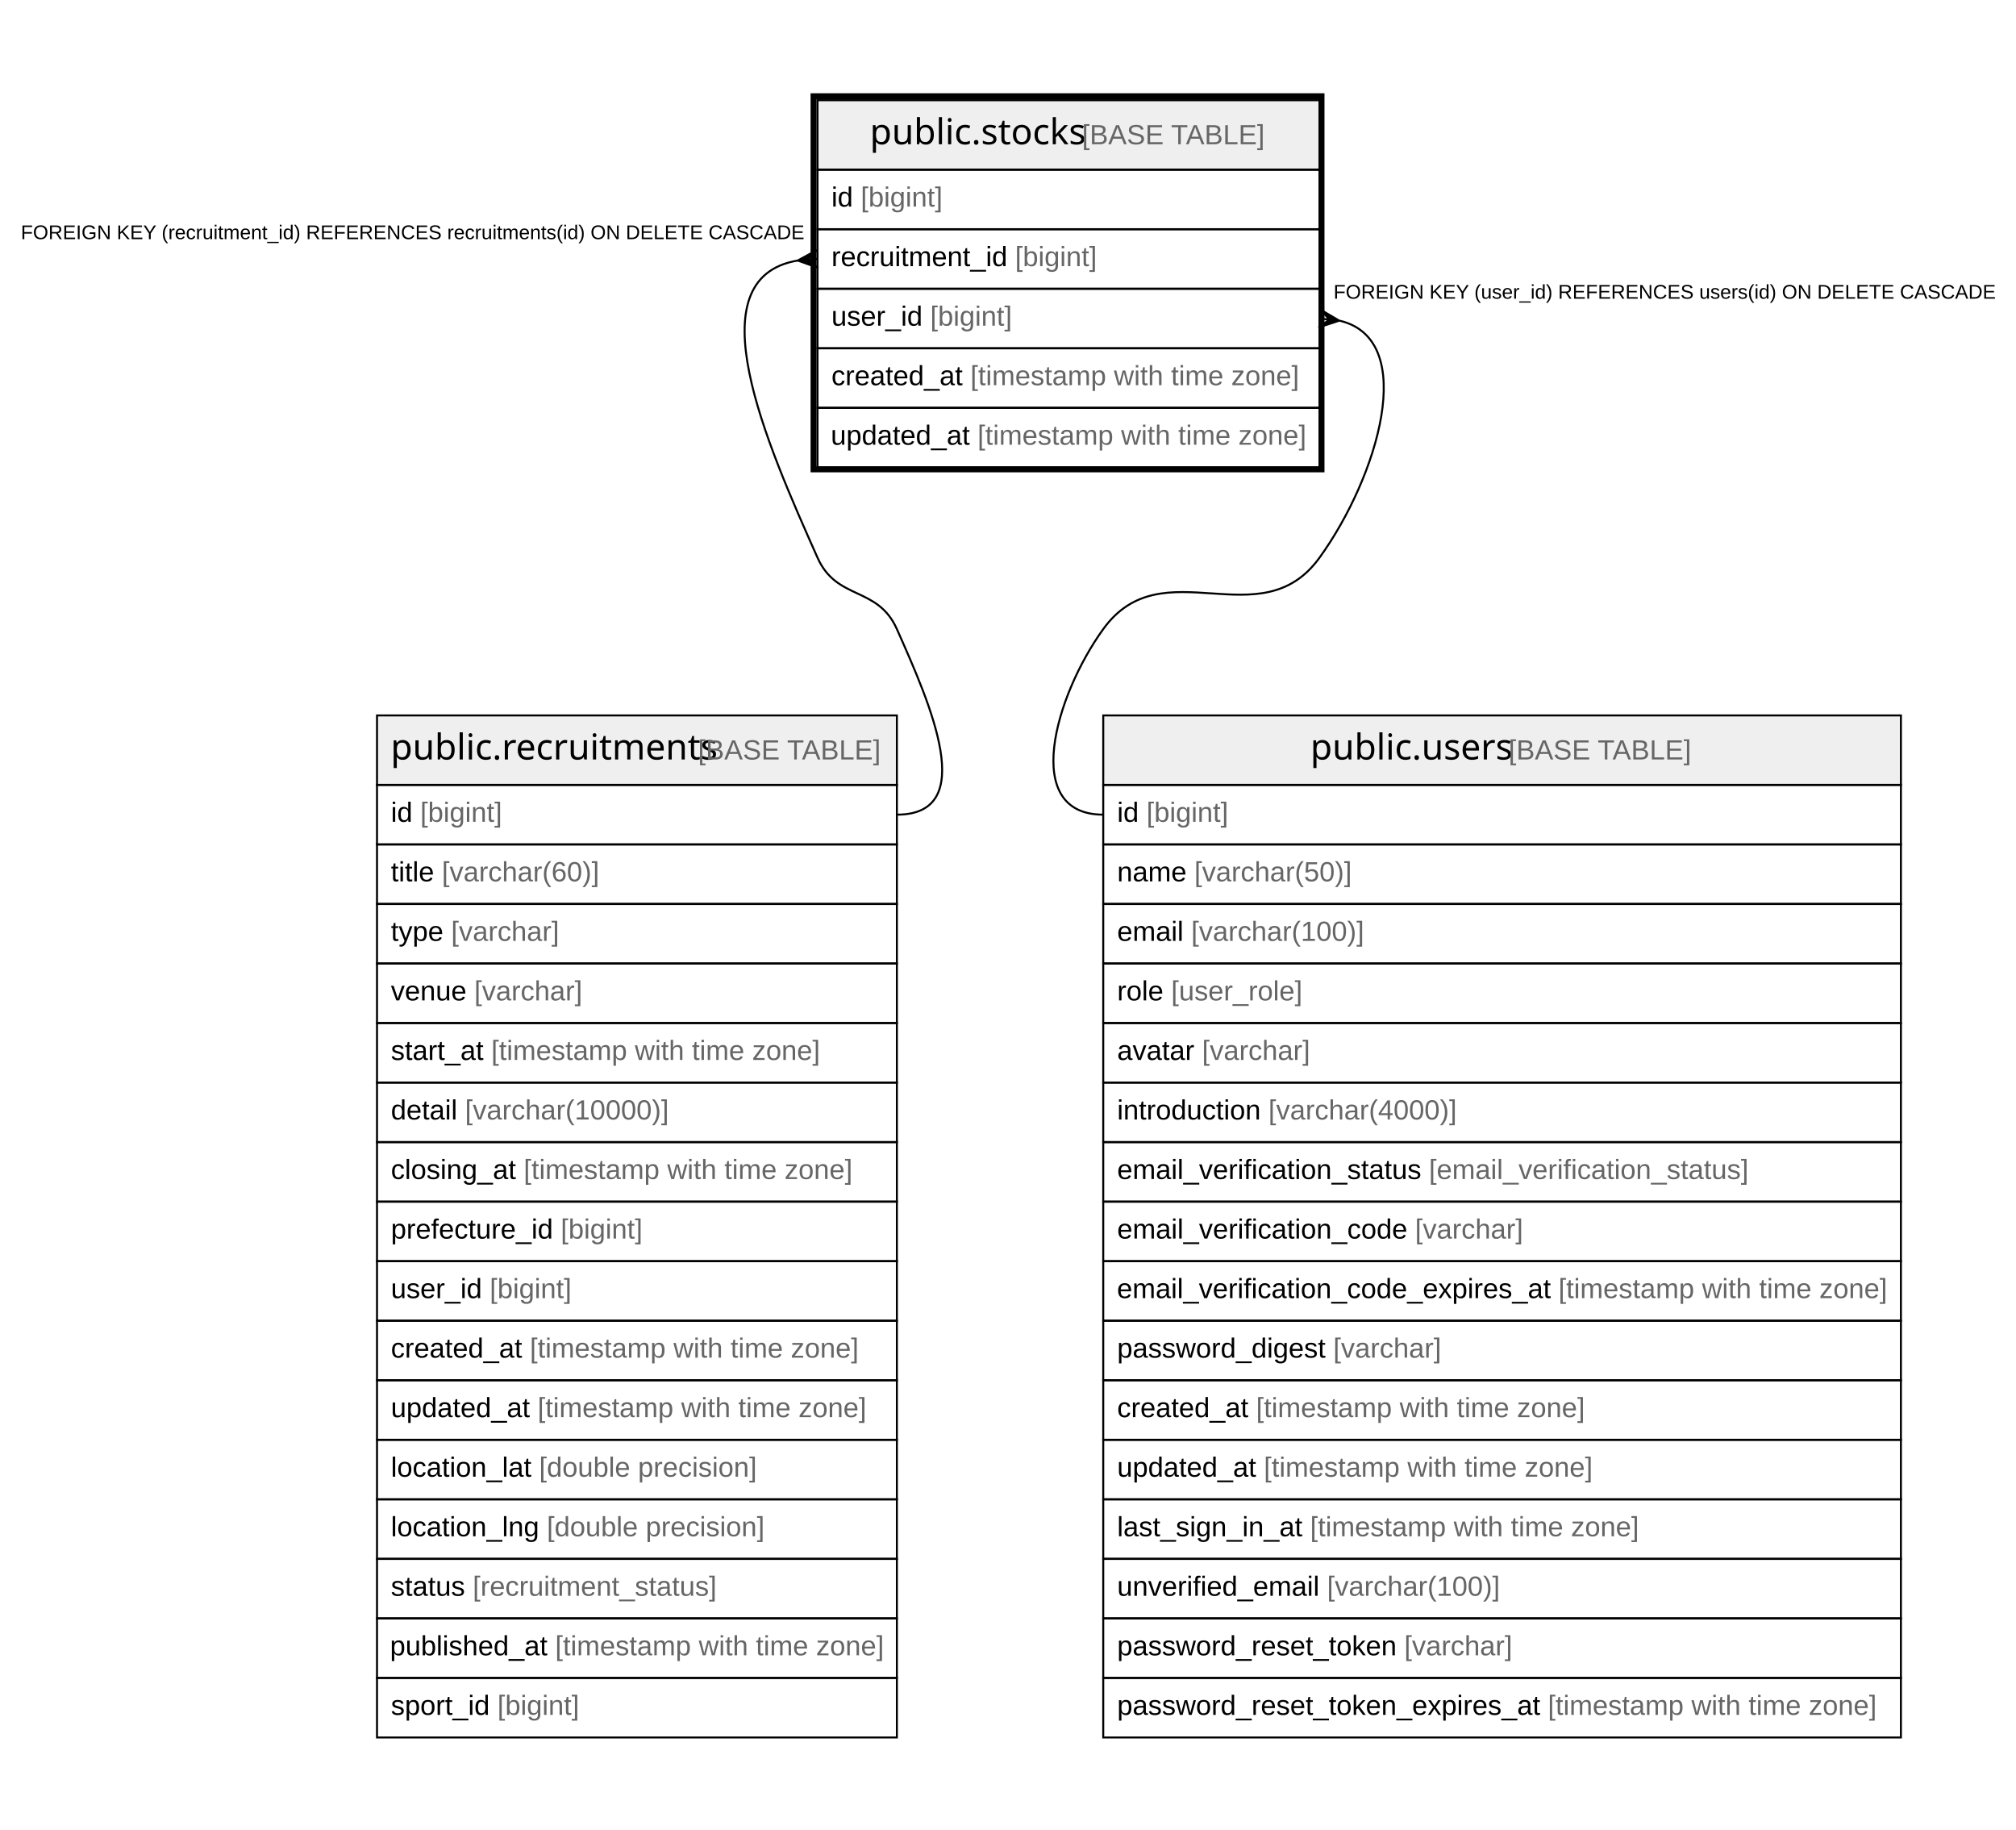
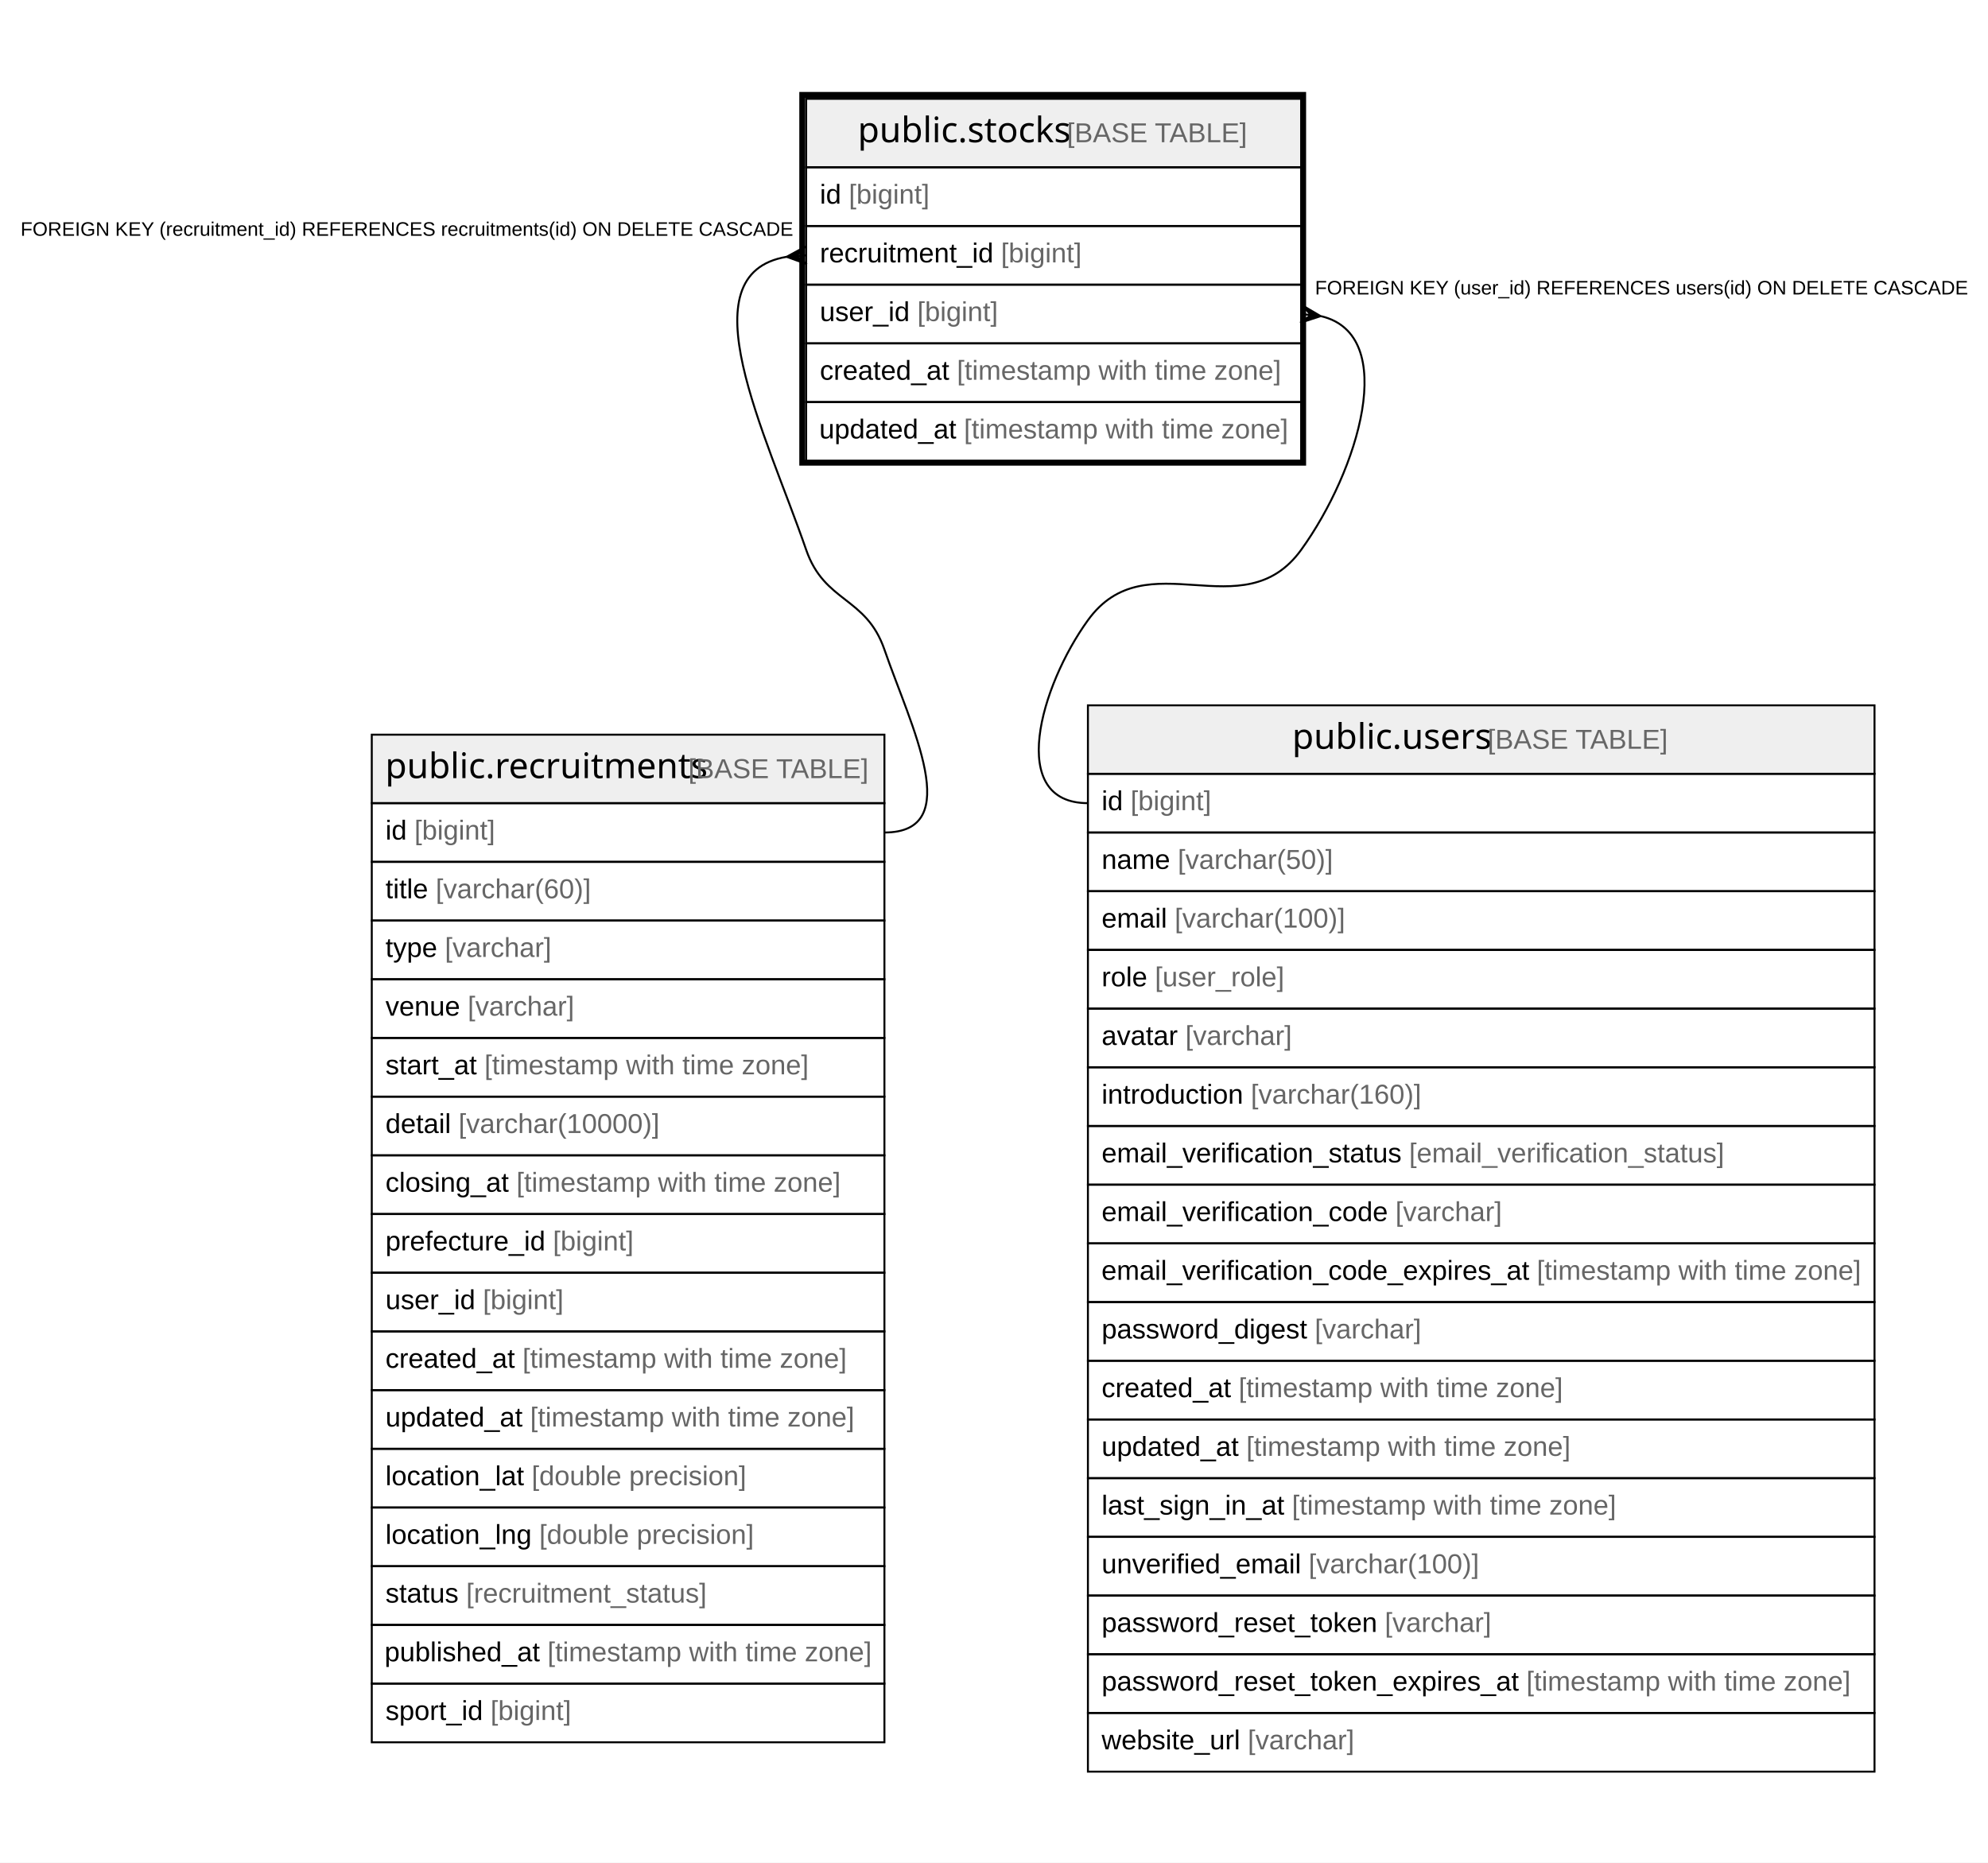
- <svg xmlns="http://www.w3.org/2000/svg" width="1016pt" height="922pt" viewBox="0.00 0.00 1016.00 922.00">
-   <g id="graph0" class="graph" transform="scale(1 1) rotate(0) translate(4 918)">
-     <polygon fill="#ffffff" stroke="transparent" points="-4,4 -4,-918 1012,-918 1012,4 -4,4" />
+ <svg xmlns="http://www.w3.org/2000/svg" width="1016pt" height="952pt" viewBox="0.00 0.00 1016.00 952.00">
+   <g id="graph0" class="graph" transform="scale(1 1) rotate(0) translate(4 948)">
+     <polygon fill="#ffffff" stroke="transparent" points="-4,4 -4,-948 1012,-948 1012,4 -4,4" />
    <g id="node1" class="node">
-       <polygon fill="#efefef" stroke="transparent" points="408,-832.5 408,-867.5 661,-867.5 661,-832.5 408,-832.5" />
-       <polygon fill="none" stroke="#000000" points="408,-832.5 408,-867.5 661,-867.5 661,-832.5 408,-832.5" />
-       <text text-anchor="start" x="434.364" y="-845.3" font-family="Arial Bold" font-size="18.00" fill="#000000">public.stocks</text>
-       <text text-anchor="start" x="537.382" y="-845.3" font-family="Arial" font-size="14.00" fill="#000000"> </text>
-       <text text-anchor="start" x="541.273" y="-845.3" font-family="Arial" font-size="14.00" fill="#666666">[BASE TABLE]</text>
+       <polygon fill="#efefef" stroke="transparent" points="408,-862.5 408,-897.5 661,-897.5 661,-862.5 408,-862.5" />
+       <polygon fill="none" stroke="#000000" points="408,-862.5 408,-897.5 661,-897.5 661,-862.5 408,-862.5" />
+       <text text-anchor="start" x="434.364" y="-875.3" font-family="Arial Bold" font-size="18.00" fill="#000000">public.stocks</text>
+       <text text-anchor="start" x="537.382" y="-875.3" font-family="Arial" font-size="14.00" fill="#000000"> </text>
+       <text text-anchor="start" x="541.273" y="-875.3" font-family="Arial" font-size="14.00" fill="#666666">[BASE TABLE]</text>
+       <polygon fill="none" stroke="#000000" points="408,-832.5 408,-862.5 661,-862.5 661,-832.5 408,-832.5" />
+       <text text-anchor="start" x="415" y="-843.9" font-family="Arial" font-size="14.00" fill="#000000">id </text>
+       <text text-anchor="start" x="429.78" y="-843.9" font-family="Arial" font-size="14.00" fill="#666666">[bigint]</text>
      <polygon fill="none" stroke="#000000" points="408,-802.5 408,-832.5 661,-832.5 661,-802.5 408,-802.5" />
-       <text text-anchor="start" x="415" y="-813.9" font-family="Arial" font-size="14.00" fill="#000000">id </text>
-       <text text-anchor="start" x="429.78" y="-813.9" font-family="Arial" font-size="14.00" fill="#666666">[bigint]</text>
+       <text text-anchor="start" x="415" y="-813.9" font-family="Arial" font-size="14.00" fill="#000000">recruitment_id </text>
+       <text text-anchor="start" x="507.562" y="-813.9" font-family="Arial" font-size="14.00" fill="#666666">[bigint]</text>
      <polygon fill="none" stroke="#000000" points="408,-772.5 408,-802.5 661,-802.5 661,-772.5 408,-772.5" />
-       <text text-anchor="start" x="415" y="-783.9" font-family="Arial" font-size="14.00" fill="#000000">recruitment_id </text>
-       <text text-anchor="start" x="507.562" y="-783.9" font-family="Arial" font-size="14.00" fill="#666666">[bigint]</text>
+       <text text-anchor="start" x="415" y="-783.9" font-family="Arial" font-size="14.00" fill="#000000">user_id </text>
+       <text text-anchor="start" x="464.788" y="-783.9" font-family="Arial" font-size="14.00" fill="#666666">[bigint]</text>
      <polygon fill="none" stroke="#000000" points="408,-742.5 408,-772.5 661,-772.5 661,-742.5 408,-742.5" />
-       <text text-anchor="start" x="415" y="-753.9" font-family="Arial" font-size="14.00" fill="#000000">user_id </text>
-       <text text-anchor="start" x="464.788" y="-753.9" font-family="Arial" font-size="14.00" fill="#666666">[bigint]</text>
+       <text text-anchor="start" x="415" y="-753.9" font-family="Arial" font-size="14.00" fill="#000000">created_at </text>
+       <text text-anchor="start" x="485.028" y="-753.9" font-family="Arial" font-size="14.00" fill="#666666">[timestamp with time zone]</text>
      <polygon fill="none" stroke="#000000" points="408,-712.5 408,-742.5 661,-742.5 661,-712.5 408,-712.5" />
-       <text text-anchor="start" x="415" y="-723.9" font-family="Arial" font-size="14.00" fill="#000000">created_at </text>
-       <text text-anchor="start" x="485.028" y="-723.9" font-family="Arial" font-size="14.00" fill="#666666">[timestamp with time zone]</text>
-       <polygon fill="none" stroke="#000000" points="408,-682.5 408,-712.5 661,-712.5 661,-682.5 408,-682.5" />
-       <text text-anchor="start" x="414.692" y="-693.9" font-family="Arial" font-size="14.00" fill="#000000">updated_at </text>
-       <text text-anchor="start" x="488.624" y="-693.9" font-family="Arial" font-size="14.00" fill="#666666">[timestamp with time zone]</text>
-       <polygon fill="none" stroke="#000000" stroke-width="3" points="406,-681.5 406,-869.5 662,-869.5 662,-681.5 406,-681.5" />
+       <text text-anchor="start" x="414.692" y="-723.9" font-family="Arial" font-size="14.00" fill="#000000">updated_at </text>
+       <text text-anchor="start" x="488.624" y="-723.9" font-family="Arial" font-size="14.00" fill="#666666">[timestamp with time zone]</text>
+       <polygon fill="none" stroke="#000000" stroke-width="3" points="406,-711.5 406,-899.5 662,-899.5 662,-711.5 406,-711.5" />
    </g>
    <g id="node2" class="node">
-       <polygon fill="#efefef" stroke="transparent" points="186,-522.5 186,-557.5 448,-557.5 448,-522.5 186,-522.5" />
-       <polygon fill="none" stroke="#000000" points="186,-522.5 186,-557.5 448,-557.5 448,-522.5 186,-522.5" />
-       <text text-anchor="start" x="192.869" y="-535.3" font-family="Arial Bold" font-size="18.00" fill="#000000">public.recruitments</text>
-       <text text-anchor="start" x="343.878" y="-535.3" font-family="Arial" font-size="14.00" fill="#000000"> </text>
-       <text text-anchor="start" x="347.768" y="-535.3" font-family="Arial" font-size="14.00" fill="#666666">[BASE TABLE]</text>
-       <polygon fill="none" stroke="#000000" points="186,-492.5 186,-522.5 448,-522.5 448,-492.5 186,-492.5" />
-       <text text-anchor="start" x="193" y="-503.9" font-family="Arial" font-size="14.00" fill="#000000">id </text>
-       <text text-anchor="start" x="207.78" y="-503.9" font-family="Arial" font-size="14.00" fill="#666666">[bigint]</text>
-       <polygon fill="none" stroke="#000000" points="186,-462.5 186,-492.5 448,-492.5 448,-462.5 186,-462.5" />
-       <text text-anchor="start" x="193" y="-473.9" font-family="Arial" font-size="14.00" fill="#000000">title </text>
-       <text text-anchor="start" x="218.668" y="-473.9" font-family="Arial" font-size="14.00" fill="#666666">[varchar(60)]</text>
-       <polygon fill="none" stroke="#000000" points="186,-432.5 186,-462.5 448,-462.5 448,-432.5 186,-432.5" />
-       <text text-anchor="start" x="193" y="-443.9" font-family="Arial" font-size="14.00" fill="#000000">type </text>
-       <text text-anchor="start" x="223.346" y="-443.9" font-family="Arial" font-size="14.00" fill="#666666">[varchar]</text>
-       <polygon fill="none" stroke="#000000" points="186,-402.5 186,-432.5 448,-432.5 448,-402.5 186,-402.5" />
-       <text text-anchor="start" x="193" y="-413.9" font-family="Arial" font-size="14.00" fill="#000000">venue </text>
-       <text text-anchor="start" x="235.021" y="-413.9" font-family="Arial" font-size="14.00" fill="#666666">[varchar]</text>
-       <polygon fill="none" stroke="#000000" points="186,-372.5 186,-402.5 448,-402.5 448,-372.5 186,-372.5" />
-       <text text-anchor="start" x="193" y="-383.9" font-family="Arial" font-size="14.00" fill="#000000">start_at </text>
-       <text text-anchor="start" x="243.571" y="-383.9" font-family="Arial" font-size="14.00" fill="#666666">[timestamp with time zone]</text>
-       <polygon fill="none" stroke="#000000" points="186,-342.5 186,-372.5 448,-372.5 448,-342.5 186,-342.5" />
-       <text text-anchor="start" x="193" y="-353.9" font-family="Arial" font-size="14.00" fill="#000000">detail </text>
-       <text text-anchor="start" x="230.342" y="-353.9" font-family="Arial" font-size="14.00" fill="#666666">[varchar(10000)]</text>
-       <polygon fill="none" stroke="#000000" points="186,-312.5 186,-342.5 448,-342.5 448,-312.5 186,-312.5" />
-       <text text-anchor="start" x="193" y="-323.9" font-family="Arial" font-size="14.00" fill="#000000">closing_at </text>
-       <text text-anchor="start" x="259.907" y="-323.9" font-family="Arial" font-size="14.00" fill="#666666">[timestamp with time zone]</text>
-       <polygon fill="none" stroke="#000000" points="186,-282.5 186,-312.5 448,-312.5 448,-282.5 186,-282.5" />
-       <text text-anchor="start" x="193" y="-293.9" font-family="Arial" font-size="14.00" fill="#000000">prefecture_id </text>
-       <text text-anchor="start" x="278.578" y="-293.9" font-family="Arial" font-size="14.00" fill="#666666">[bigint]</text>
-       <polygon fill="none" stroke="#000000" points="186,-252.5 186,-282.5 448,-282.5 448,-252.5 186,-252.5" />
-       <text text-anchor="start" x="193" y="-263.9" font-family="Arial" font-size="14.00" fill="#000000">user_id </text>
-       <text text-anchor="start" x="242.788" y="-263.9" font-family="Arial" font-size="14.00" fill="#666666">[bigint]</text>
-       <polygon fill="none" stroke="#000000" points="186,-222.5 186,-252.5 448,-252.5 448,-222.5 186,-222.5" />
-       <text text-anchor="start" x="193" y="-233.9" font-family="Arial" font-size="14.00" fill="#000000">created_at </text>
-       <text text-anchor="start" x="263.028" y="-233.9" font-family="Arial" font-size="14.00" fill="#666666">[timestamp with time zone]</text>
-       <polygon fill="none" stroke="#000000" points="186,-192.5 186,-222.5 448,-222.5 448,-192.5 186,-192.5" />
-       <text text-anchor="start" x="193" y="-203.9" font-family="Arial" font-size="14.00" fill="#000000">updated_at </text>
-       <text text-anchor="start" x="266.933" y="-203.9" font-family="Arial" font-size="14.00" fill="#666666">[timestamp with time zone]</text>
-       <polygon fill="none" stroke="#000000" points="186,-162.5 186,-192.5 448,-192.5 448,-162.5 186,-162.5" />
-       <text text-anchor="start" x="193" y="-173.9" font-family="Arial" font-size="14.00" fill="#000000">location_lat </text>
-       <text text-anchor="start" x="267.687" y="-173.9" font-family="Arial" font-size="14.00" fill="#666666">[double precision]</text>
-       <polygon fill="none" stroke="#000000" points="186,-132.5 186,-162.5 448,-162.5 448,-132.5 186,-132.5" />
-       <text text-anchor="start" x="193" y="-143.9" font-family="Arial" font-size="14.00" fill="#000000">location_lng </text>
-       <text text-anchor="start" x="271.579" y="-143.9" font-family="Arial" font-size="14.00" fill="#666666">[double precision]</text>
-       <polygon fill="none" stroke="#000000" points="186,-102.5 186,-132.5 448,-132.5 448,-102.5 186,-102.5" />
-       <text text-anchor="start" x="193" y="-113.9" font-family="Arial" font-size="14.00" fill="#000000">status </text>
-       <text text-anchor="start" x="234.237" y="-113.9" font-family="Arial" font-size="14.00" fill="#666666">[recruitment_status]</text>
-       <polygon fill="none" stroke="#000000" points="186,-72.5 186,-102.5 448,-102.5 448,-72.5 186,-72.5" />
-       <text text-anchor="start" x="192.53" y="-83.9" font-family="Arial" font-size="14.00" fill="#000000">published_at </text>
-       <text text-anchor="start" x="275.785" y="-83.9" font-family="Arial" font-size="14.00" fill="#666666">[timestamp with time zone]</text>
-       <polygon fill="none" stroke="#000000" points="186,-42.5 186,-72.5 448,-72.5 448,-42.5 186,-42.5" />
-       <text text-anchor="start" x="193" y="-53.9" font-family="Arial" font-size="14.00" fill="#000000">sport_id </text>
-       <text text-anchor="start" x="246.679" y="-53.9" font-family="Arial" font-size="14.00" fill="#666666">[bigint]</text>
+       <polygon fill="#efefef" stroke="transparent" points="186,-537.5 186,-572.5 448,-572.5 448,-537.5 186,-537.5" />
+       <polygon fill="none" stroke="#000000" points="186,-537.5 186,-572.5 448,-572.5 448,-537.5 186,-537.5" />
+       <text text-anchor="start" x="192.869" y="-550.3" font-family="Arial Bold" font-size="18.00" fill="#000000">public.recruitments</text>
+       <text text-anchor="start" x="343.878" y="-550.3" font-family="Arial" font-size="14.00" fill="#000000"> </text>
+       <text text-anchor="start" x="347.768" y="-550.3" font-family="Arial" font-size="14.00" fill="#666666">[BASE TABLE]</text>
+       <polygon fill="none" stroke="#000000" points="186,-507.5 186,-537.5 448,-537.5 448,-507.5 186,-507.5" />
+       <text text-anchor="start" x="193" y="-518.9" font-family="Arial" font-size="14.00" fill="#000000">id </text>
+       <text text-anchor="start" x="207.78" y="-518.9" font-family="Arial" font-size="14.00" fill="#666666">[bigint]</text>
+       <polygon fill="none" stroke="#000000" points="186,-477.5 186,-507.5 448,-507.5 448,-477.5 186,-477.5" />
+       <text text-anchor="start" x="193" y="-488.9" font-family="Arial" font-size="14.00" fill="#000000">title </text>
+       <text text-anchor="start" x="218.668" y="-488.9" font-family="Arial" font-size="14.00" fill="#666666">[varchar(60)]</text>
+       <polygon fill="none" stroke="#000000" points="186,-447.5 186,-477.5 448,-477.5 448,-447.5 186,-447.5" />
+       <text text-anchor="start" x="193" y="-458.9" font-family="Arial" font-size="14.00" fill="#000000">type </text>
+       <text text-anchor="start" x="223.346" y="-458.9" font-family="Arial" font-size="14.00" fill="#666666">[varchar]</text>
+       <polygon fill="none" stroke="#000000" points="186,-417.5 186,-447.5 448,-447.5 448,-417.5 186,-417.5" />
+       <text text-anchor="start" x="193" y="-428.9" font-family="Arial" font-size="14.00" fill="#000000">venue </text>
+       <text text-anchor="start" x="235.021" y="-428.9" font-family="Arial" font-size="14.00" fill="#666666">[varchar]</text>
+       <polygon fill="none" stroke="#000000" points="186,-387.5 186,-417.5 448,-417.5 448,-387.5 186,-387.5" />
+       <text text-anchor="start" x="193" y="-398.9" font-family="Arial" font-size="14.00" fill="#000000">start_at </text>
+       <text text-anchor="start" x="243.571" y="-398.9" font-family="Arial" font-size="14.00" fill="#666666">[timestamp with time zone]</text>
+       <polygon fill="none" stroke="#000000" points="186,-357.5 186,-387.5 448,-387.5 448,-357.5 186,-357.5" />
+       <text text-anchor="start" x="193" y="-368.9" font-family="Arial" font-size="14.00" fill="#000000">detail </text>
+       <text text-anchor="start" x="230.342" y="-368.9" font-family="Arial" font-size="14.00" fill="#666666">[varchar(10000)]</text>
+       <polygon fill="none" stroke="#000000" points="186,-327.5 186,-357.5 448,-357.5 448,-327.5 186,-327.5" />
+       <text text-anchor="start" x="193" y="-338.9" font-family="Arial" font-size="14.00" fill="#000000">closing_at </text>
+       <text text-anchor="start" x="259.907" y="-338.9" font-family="Arial" font-size="14.00" fill="#666666">[timestamp with time zone]</text>
+       <polygon fill="none" stroke="#000000" points="186,-297.5 186,-327.5 448,-327.5 448,-297.5 186,-297.5" />
+       <text text-anchor="start" x="193" y="-308.9" font-family="Arial" font-size="14.00" fill="#000000">prefecture_id </text>
+       <text text-anchor="start" x="278.578" y="-308.9" font-family="Arial" font-size="14.00" fill="#666666">[bigint]</text>
+       <polygon fill="none" stroke="#000000" points="186,-267.5 186,-297.5 448,-297.5 448,-267.5 186,-267.5" />
+       <text text-anchor="start" x="193" y="-278.9" font-family="Arial" font-size="14.00" fill="#000000">user_id </text>
+       <text text-anchor="start" x="242.788" y="-278.9" font-family="Arial" font-size="14.00" fill="#666666">[bigint]</text>
+       <polygon fill="none" stroke="#000000" points="186,-237.5 186,-267.5 448,-267.5 448,-237.5 186,-237.5" />
+       <text text-anchor="start" x="193" y="-248.9" font-family="Arial" font-size="14.00" fill="#000000">created_at </text>
+       <text text-anchor="start" x="263.028" y="-248.9" font-family="Arial" font-size="14.00" fill="#666666">[timestamp with time zone]</text>
+       <polygon fill="none" stroke="#000000" points="186,-207.5 186,-237.5 448,-237.5 448,-207.5 186,-207.5" />
+       <text text-anchor="start" x="193" y="-218.9" font-family="Arial" font-size="14.00" fill="#000000">updated_at </text>
+       <text text-anchor="start" x="266.933" y="-218.9" font-family="Arial" font-size="14.00" fill="#666666">[timestamp with time zone]</text>
+       <polygon fill="none" stroke="#000000" points="186,-177.5 186,-207.5 448,-207.5 448,-177.5 186,-177.5" />
+       <text text-anchor="start" x="193" y="-188.9" font-family="Arial" font-size="14.00" fill="#000000">location_lat </text>
+       <text text-anchor="start" x="267.687" y="-188.9" font-family="Arial" font-size="14.00" fill="#666666">[double precision]</text>
+       <polygon fill="none" stroke="#000000" points="186,-147.5 186,-177.5 448,-177.5 448,-147.5 186,-147.5" />
+       <text text-anchor="start" x="193" y="-158.9" font-family="Arial" font-size="14.00" fill="#000000">location_lng </text>
+       <text text-anchor="start" x="271.579" y="-158.9" font-family="Arial" font-size="14.00" fill="#666666">[double precision]</text>
+       <polygon fill="none" stroke="#000000" points="186,-117.5 186,-147.5 448,-147.5 448,-117.5 186,-117.5" />
+       <text text-anchor="start" x="193" y="-128.9" font-family="Arial" font-size="14.00" fill="#000000">status </text>
+       <text text-anchor="start" x="234.237" y="-128.9" font-family="Arial" font-size="14.00" fill="#666666">[recruitment_status]</text>
+       <polygon fill="none" stroke="#000000" points="186,-87.5 186,-117.5 448,-117.5 448,-87.5 186,-87.5" />
+       <text text-anchor="start" x="192.53" y="-98.9" font-family="Arial" font-size="14.00" fill="#000000">published_at </text>
+       <text text-anchor="start" x="275.785" y="-98.9" font-family="Arial" font-size="14.00" fill="#666666">[timestamp with time zone]</text>
+       <polygon fill="none" stroke="#000000" points="186,-57.5 186,-87.5 448,-87.5 448,-57.5 186,-57.5" />
+       <text text-anchor="start" x="193" y="-68.9" font-family="Arial" font-size="14.00" fill="#000000">sport_id </text>
+       <text text-anchor="start" x="246.679" y="-68.9" font-family="Arial" font-size="14.00" fill="#666666">[bigint]</text>
    </g>
    <g id="edge1" class="edge">
-       <path fill="none" stroke="#000000" d="M397.963,-786.717C345.413,-777.807 382.275,-694.761 408,-637 417.731,-615.151 438.269,-622.849 448,-601 464.906,-563.039 489.556,-507.5 448,-507.5" />
-       <polygon fill="#000000" stroke="#000000" points="398.03,-786.722 407.65,-791.986 403.015,-787.111 408,-787.5 408,-787.5 408,-787.5 403.015,-787.111 408.35,-783.014 398.03,-786.722 398.03,-786.722" />
-       <text text-anchor="start" x="6.5" y="-797.5" font-family="Arial" font-size="10.00" fill="#000000">FOREIGN KEY (recruitment_id) REFERENCES recruitments(id) ON DELETE CASCADE</text>
+       <path fill="none" stroke="#000000" d="M398.008,-816.735C345.969,-808.026 387.358,-726.767 408,-667 417.404,-639.771 438.596,-643.229 448,-616 461.566,-576.721 489.556,-522.5 448,-522.5" />
+       <polygon fill="#000000" stroke="#000000" points="398.029,-816.737 407.656,-821.987 403.015,-817.118 408,-817.5 408,-817.5 408,-817.5 403.015,-817.118 408.344,-813.013 398.029,-816.737 398.029,-816.737" />
+       <text text-anchor="start" x="6.5" y="-827.5" font-family="Arial" font-size="10.00" fill="#000000">FOREIGN KEY (recruitment_id) REFERENCES recruitments(id) ON DELETE CASCADE</text>
    </g>
    <g id="node3" class="node">
-       <polygon fill="#efefef" stroke="transparent" points="552,-522.5 552,-557.5 954,-557.5 954,-522.5 552,-522.5" />
-       <polygon fill="none" stroke="#000000" points="552,-522.5 552,-557.5 954,-557.5 954,-522.5 552,-522.5" />
-       <text text-anchor="start" x="656.366" y="-535.3" font-family="Arial Bold" font-size="18.00" fill="#000000">public.users</text>
-       <text text-anchor="start" x="752.38" y="-535.3" font-family="Arial" font-size="14.00" fill="#000000"> </text>
-       <text text-anchor="start" x="756.271" y="-535.3" font-family="Arial" font-size="14.00" fill="#666666">[BASE TABLE]</text>
+       <polygon fill="#efefef" stroke="transparent" points="552,-552.5 552,-587.5 954,-587.5 954,-552.5 552,-552.5" />
+       <polygon fill="none" stroke="#000000" points="552,-552.5 552,-587.5 954,-587.5 954,-552.5 552,-552.5" />
+       <text text-anchor="start" x="656.366" y="-565.3" font-family="Arial Bold" font-size="18.00" fill="#000000">public.users</text>
+       <text text-anchor="start" x="752.38" y="-565.3" font-family="Arial" font-size="14.00" fill="#000000"> </text>
+       <text text-anchor="start" x="756.271" y="-565.3" font-family="Arial" font-size="14.00" fill="#666666">[BASE TABLE]</text>
+       <polygon fill="none" stroke="#000000" points="552,-522.5 552,-552.5 954,-552.5 954,-522.5 552,-522.5" />
+       <text text-anchor="start" x="559" y="-533.9" font-family="Arial" font-size="14.00" fill="#000000">id </text>
+       <text text-anchor="start" x="573.78" y="-533.9" font-family="Arial" font-size="14.00" fill="#666666">[bigint]</text>
      <polygon fill="none" stroke="#000000" points="552,-492.5 552,-522.5 954,-522.5 954,-492.5 552,-492.5" />
-       <text text-anchor="start" x="559" y="-503.9" font-family="Arial" font-size="14.00" fill="#000000">id </text>
-       <text text-anchor="start" x="573.78" y="-503.9" font-family="Arial" font-size="14.00" fill="#666666">[bigint]</text>
+       <text text-anchor="start" x="559" y="-503.9" font-family="Arial" font-size="14.00" fill="#000000">name </text>
+       <text text-anchor="start" x="597.899" y="-503.9" font-family="Arial" font-size="14.00" fill="#666666">[varchar(50)]</text>
      <polygon fill="none" stroke="#000000" points="552,-462.5 552,-492.5 954,-492.5 954,-462.5 552,-462.5" />
-       <text text-anchor="start" x="559" y="-473.9" font-family="Arial" font-size="14.00" fill="#000000">name </text>
-       <text text-anchor="start" x="597.899" y="-473.9" font-family="Arial" font-size="14.00" fill="#666666">[varchar(50)]</text>
+       <text text-anchor="start" x="559" y="-473.9" font-family="Arial" font-size="14.00" fill="#000000">email </text>
+       <text text-anchor="start" x="596.33" y="-473.9" font-family="Arial" font-size="14.00" fill="#666666">[varchar(100)]</text>
      <polygon fill="none" stroke="#000000" points="552,-432.5 552,-462.5 954,-462.5 954,-432.5 552,-432.5" />
-       <text text-anchor="start" x="559" y="-443.9" font-family="Arial" font-size="14.00" fill="#000000">email </text>
-       <text text-anchor="start" x="596.33" y="-443.9" font-family="Arial" font-size="14.00" fill="#666666">[varchar(100)]</text>
+       <text text-anchor="start" x="559" y="-443.9" font-family="Arial" font-size="14.00" fill="#000000">role </text>
+       <text text-anchor="start" x="586.223" y="-443.9" font-family="Arial" font-size="14.00" fill="#666666">[user_role]</text>
      <polygon fill="none" stroke="#000000" points="552,-402.5 552,-432.5 954,-432.5 954,-402.5 552,-402.5" />
-       <text text-anchor="start" x="559" y="-413.9" font-family="Arial" font-size="14.00" fill="#000000">role </text>
-       <text text-anchor="start" x="586.223" y="-413.9" font-family="Arial" font-size="14.00" fill="#666666">[user_role]</text>
+       <text text-anchor="start" x="559" y="-413.9" font-family="Arial" font-size="14.00" fill="#000000">avatar </text>
+       <text text-anchor="start" x="601.79" y="-413.9" font-family="Arial" font-size="14.00" fill="#666666">[varchar]</text>
      <polygon fill="none" stroke="#000000" points="552,-372.5 552,-402.5 954,-402.5 954,-372.5 552,-372.5" />
-       <text text-anchor="start" x="559" y="-383.9" font-family="Arial" font-size="14.00" fill="#000000">avatar </text>
-       <text text-anchor="start" x="601.79" y="-383.9" font-family="Arial" font-size="14.00" fill="#666666">[varchar]</text>
+       <text text-anchor="start" x="559" y="-383.9" font-family="Arial" font-size="14.00" fill="#000000">introduction </text>
+       <text text-anchor="start" x="635.241" y="-383.9" font-family="Arial" font-size="14.00" fill="#666666">[varchar(160)]</text>
      <polygon fill="none" stroke="#000000" points="552,-342.5 552,-372.5 954,-372.5 954,-342.5 552,-342.5" />
-       <text text-anchor="start" x="559" y="-353.9" font-family="Arial" font-size="14.00" fill="#000000">introduction </text>
-       <text text-anchor="start" x="635.241" y="-353.9" font-family="Arial" font-size="14.00" fill="#666666">[varchar(4000)]</text>
+       <text text-anchor="start" x="559" y="-353.9" font-family="Arial" font-size="14.00" fill="#000000">email_verification_status </text>
+       <text text-anchor="start" x="716.133" y="-353.9" font-family="Arial" font-size="14.00" fill="#666666">[email_verification_status]</text>
      <polygon fill="none" stroke="#000000" points="552,-312.5 552,-342.5 954,-342.5 954,-312.5 552,-312.5" />
-       <text text-anchor="start" x="559" y="-323.9" font-family="Arial" font-size="14.00" fill="#000000">email_verification_status </text>
-       <text text-anchor="start" x="716.133" y="-323.9" font-family="Arial" font-size="14.00" fill="#666666">[email_verification_status]</text>
+       <text text-anchor="start" x="559" y="-323.9" font-family="Arial" font-size="14.00" fill="#000000">email_verification_code </text>
+       <text text-anchor="start" x="709.135" y="-323.9" font-family="Arial" font-size="14.00" fill="#666666">[varchar]</text>
      <polygon fill="none" stroke="#000000" points="552,-282.5 552,-312.5 954,-312.5 954,-282.5 552,-282.5" />
-       <text text-anchor="start" x="559" y="-293.9" font-family="Arial" font-size="14.00" fill="#000000">email_verification_code </text>
-       <text text-anchor="start" x="709.135" y="-293.9" font-family="Arial" font-size="14.00" fill="#666666">[varchar]</text>
+       <text text-anchor="start" x="558.914" y="-293.9" font-family="Arial" font-size="14.00" fill="#000000">email_verification_code_expires_at </text>
+       <text text-anchor="start" x="781.402" y="-293.9" font-family="Arial" font-size="14.00" fill="#666666">[timestamp with time zone]</text>
      <polygon fill="none" stroke="#000000" points="552,-252.5 552,-282.5 954,-282.5 954,-252.5 552,-252.5" />
-       <text text-anchor="start" x="558.914" y="-263.9" font-family="Arial" font-size="14.00" fill="#000000">email_verification_code_expires_at </text>
-       <text text-anchor="start" x="781.402" y="-263.9" font-family="Arial" font-size="14.00" fill="#666666">[timestamp with time zone]</text>
+       <text text-anchor="start" x="559" y="-263.9" font-family="Arial" font-size="14.00" fill="#000000">password_digest </text>
+       <text text-anchor="start" x="667.916" y="-263.9" font-family="Arial" font-size="14.00" fill="#666666">[varchar]</text>
      <polygon fill="none" stroke="#000000" points="552,-222.5 552,-252.5 954,-252.5 954,-222.5 552,-222.5" />
-       <text text-anchor="start" x="559" y="-233.9" font-family="Arial" font-size="14.00" fill="#000000">password_digest </text>
-       <text text-anchor="start" x="667.916" y="-233.9" font-family="Arial" font-size="14.00" fill="#666666">[varchar]</text>
+       <text text-anchor="start" x="559" y="-233.9" font-family="Arial" font-size="14.00" fill="#000000">created_at </text>
+       <text text-anchor="start" x="629.028" y="-233.9" font-family="Arial" font-size="14.00" fill="#666666">[timestamp with time zone]</text>
      <polygon fill="none" stroke="#000000" points="552,-192.5 552,-222.5 954,-222.5 954,-192.5 552,-192.5" />
-       <text text-anchor="start" x="559" y="-203.9" font-family="Arial" font-size="14.00" fill="#000000">created_at </text>
-       <text text-anchor="start" x="629.028" y="-203.9" font-family="Arial" font-size="14.00" fill="#666666">[timestamp with time zone]</text>
+       <text text-anchor="start" x="559" y="-203.9" font-family="Arial" font-size="14.00" fill="#000000">updated_at </text>
+       <text text-anchor="start" x="632.933" y="-203.9" font-family="Arial" font-size="14.00" fill="#666666">[timestamp with time zone]</text>
      <polygon fill="none" stroke="#000000" points="552,-162.5 552,-192.5 954,-192.5 954,-162.5 552,-162.5" />
-       <text text-anchor="start" x="559" y="-173.9" font-family="Arial" font-size="14.00" fill="#000000">updated_at </text>
-       <text text-anchor="start" x="632.933" y="-173.9" font-family="Arial" font-size="14.00" fill="#666666">[timestamp with time zone]</text>
+       <text text-anchor="start" x="559" y="-173.9" font-family="Arial" font-size="14.00" fill="#000000">last_sign_in_at </text>
+       <text text-anchor="start" x="656.252" y="-173.9" font-family="Arial" font-size="14.00" fill="#666666">[timestamp with time zone]</text>
      <polygon fill="none" stroke="#000000" points="552,-132.5 552,-162.5 954,-162.5 954,-132.5 552,-132.5" />
-       <text text-anchor="start" x="559" y="-143.9" font-family="Arial" font-size="14.00" fill="#000000">last_sign_in_at </text>
-       <text text-anchor="start" x="656.252" y="-143.9" font-family="Arial" font-size="14.00" fill="#666666">[timestamp with time zone]</text>
+       <text text-anchor="start" x="559" y="-143.9" font-family="Arial" font-size="14.00" fill="#000000">unverified_email </text>
+       <text text-anchor="start" x="664.79" y="-143.9" font-family="Arial" font-size="14.00" fill="#666666">[varchar(100)]</text>
      <polygon fill="none" stroke="#000000" points="552,-102.5 552,-132.5 954,-132.5 954,-102.5 552,-102.5" />
-       <text text-anchor="start" x="559" y="-113.9" font-family="Arial" font-size="14.00" fill="#000000">unverified_email </text>
-       <text text-anchor="start" x="664.79" y="-113.9" font-family="Arial" font-size="14.00" fill="#666666">[varchar(100)]</text>
+       <text text-anchor="start" x="559" y="-113.9" font-family="Arial" font-size="14.00" fill="#000000">password_reset_token </text>
+       <text text-anchor="start" x="703.708" y="-113.9" font-family="Arial" font-size="14.00" fill="#666666">[varchar]</text>
      <polygon fill="none" stroke="#000000" points="552,-72.5 552,-102.5 954,-102.5 954,-72.5 552,-72.5" />
-       <text text-anchor="start" x="559" y="-83.9" font-family="Arial" font-size="14.00" fill="#000000">password_reset_token </text>
-       <text text-anchor="start" x="703.708" y="-83.9" font-family="Arial" font-size="14.00" fill="#666666">[varchar]</text>
+       <text text-anchor="start" x="559" y="-83.9" font-family="Arial" font-size="14.00" fill="#000000">password_reset_token_expires_at </text>
+       <text text-anchor="start" x="776.062" y="-83.9" font-family="Arial" font-size="14.00" fill="#666666">[timestamp with time zone]</text>
      <polygon fill="none" stroke="#000000" points="552,-42.5 552,-72.5 954,-72.5 954,-42.5 552,-42.5" />
-       <text text-anchor="start" x="559" y="-53.9" font-family="Arial" font-size="14.00" fill="#000000">password_reset_token_expires_at </text>
-       <text text-anchor="start" x="776.062" y="-53.9" font-family="Arial" font-size="14.00" fill="#666666">[timestamp with time zone]</text>
+       <text text-anchor="start" x="559" y="-53.9" font-family="Arial" font-size="14.00" fill="#000000">website_url </text>
+       <text text-anchor="start" x="633.675" y="-53.9" font-family="Arial" font-size="14.00" fill="#666666">[varchar]</text>
    </g>
    <g id="edge2" class="edge">
-       <path fill="none" stroke="#000000" d="M671.197,-756.395C711.391,-746.825 690.168,-677.352 661,-637 631.112,-595.653 581.888,-642.347 552,-601 527.656,-567.322 510.444,-507.5 552,-507.5" />
-       <polygon fill="#000000" stroke="#000000" points="670.942,-756.423 660.515,-753.026 665.971,-756.961 661,-757.5 661,-757.5 661,-757.5 665.971,-756.961 661.485,-761.974 670.942,-756.423 670.942,-756.423" />
-       <text text-anchor="start" x="668.053" y="-767.5" font-family="Arial" font-size="10.00" fill="#000000">FOREIGN KEY (user_id) REFERENCES users(id) ON DELETE CASCADE</text>
+       <path fill="none" stroke="#000000" d="M671.197,-786.395C711.391,-776.825 690.168,-707.352 661,-667 631.112,-625.653 581.888,-672.347 552,-631 527.656,-597.322 510.444,-537.5 552,-537.5" />
+       <polygon fill="#000000" stroke="#000000" points="670.942,-786.423 660.515,-783.026 665.971,-786.961 661,-787.5 661,-787.5 661,-787.5 665.971,-786.961 661.485,-791.974 670.942,-786.423 670.942,-786.423" />
+       <text text-anchor="start" x="668.053" y="-797.5" font-family="Arial" font-size="10.00" fill="#000000">FOREIGN KEY (user_id) REFERENCES users(id) ON DELETE CASCADE</text>
    </g>
  </g>
</svg>
